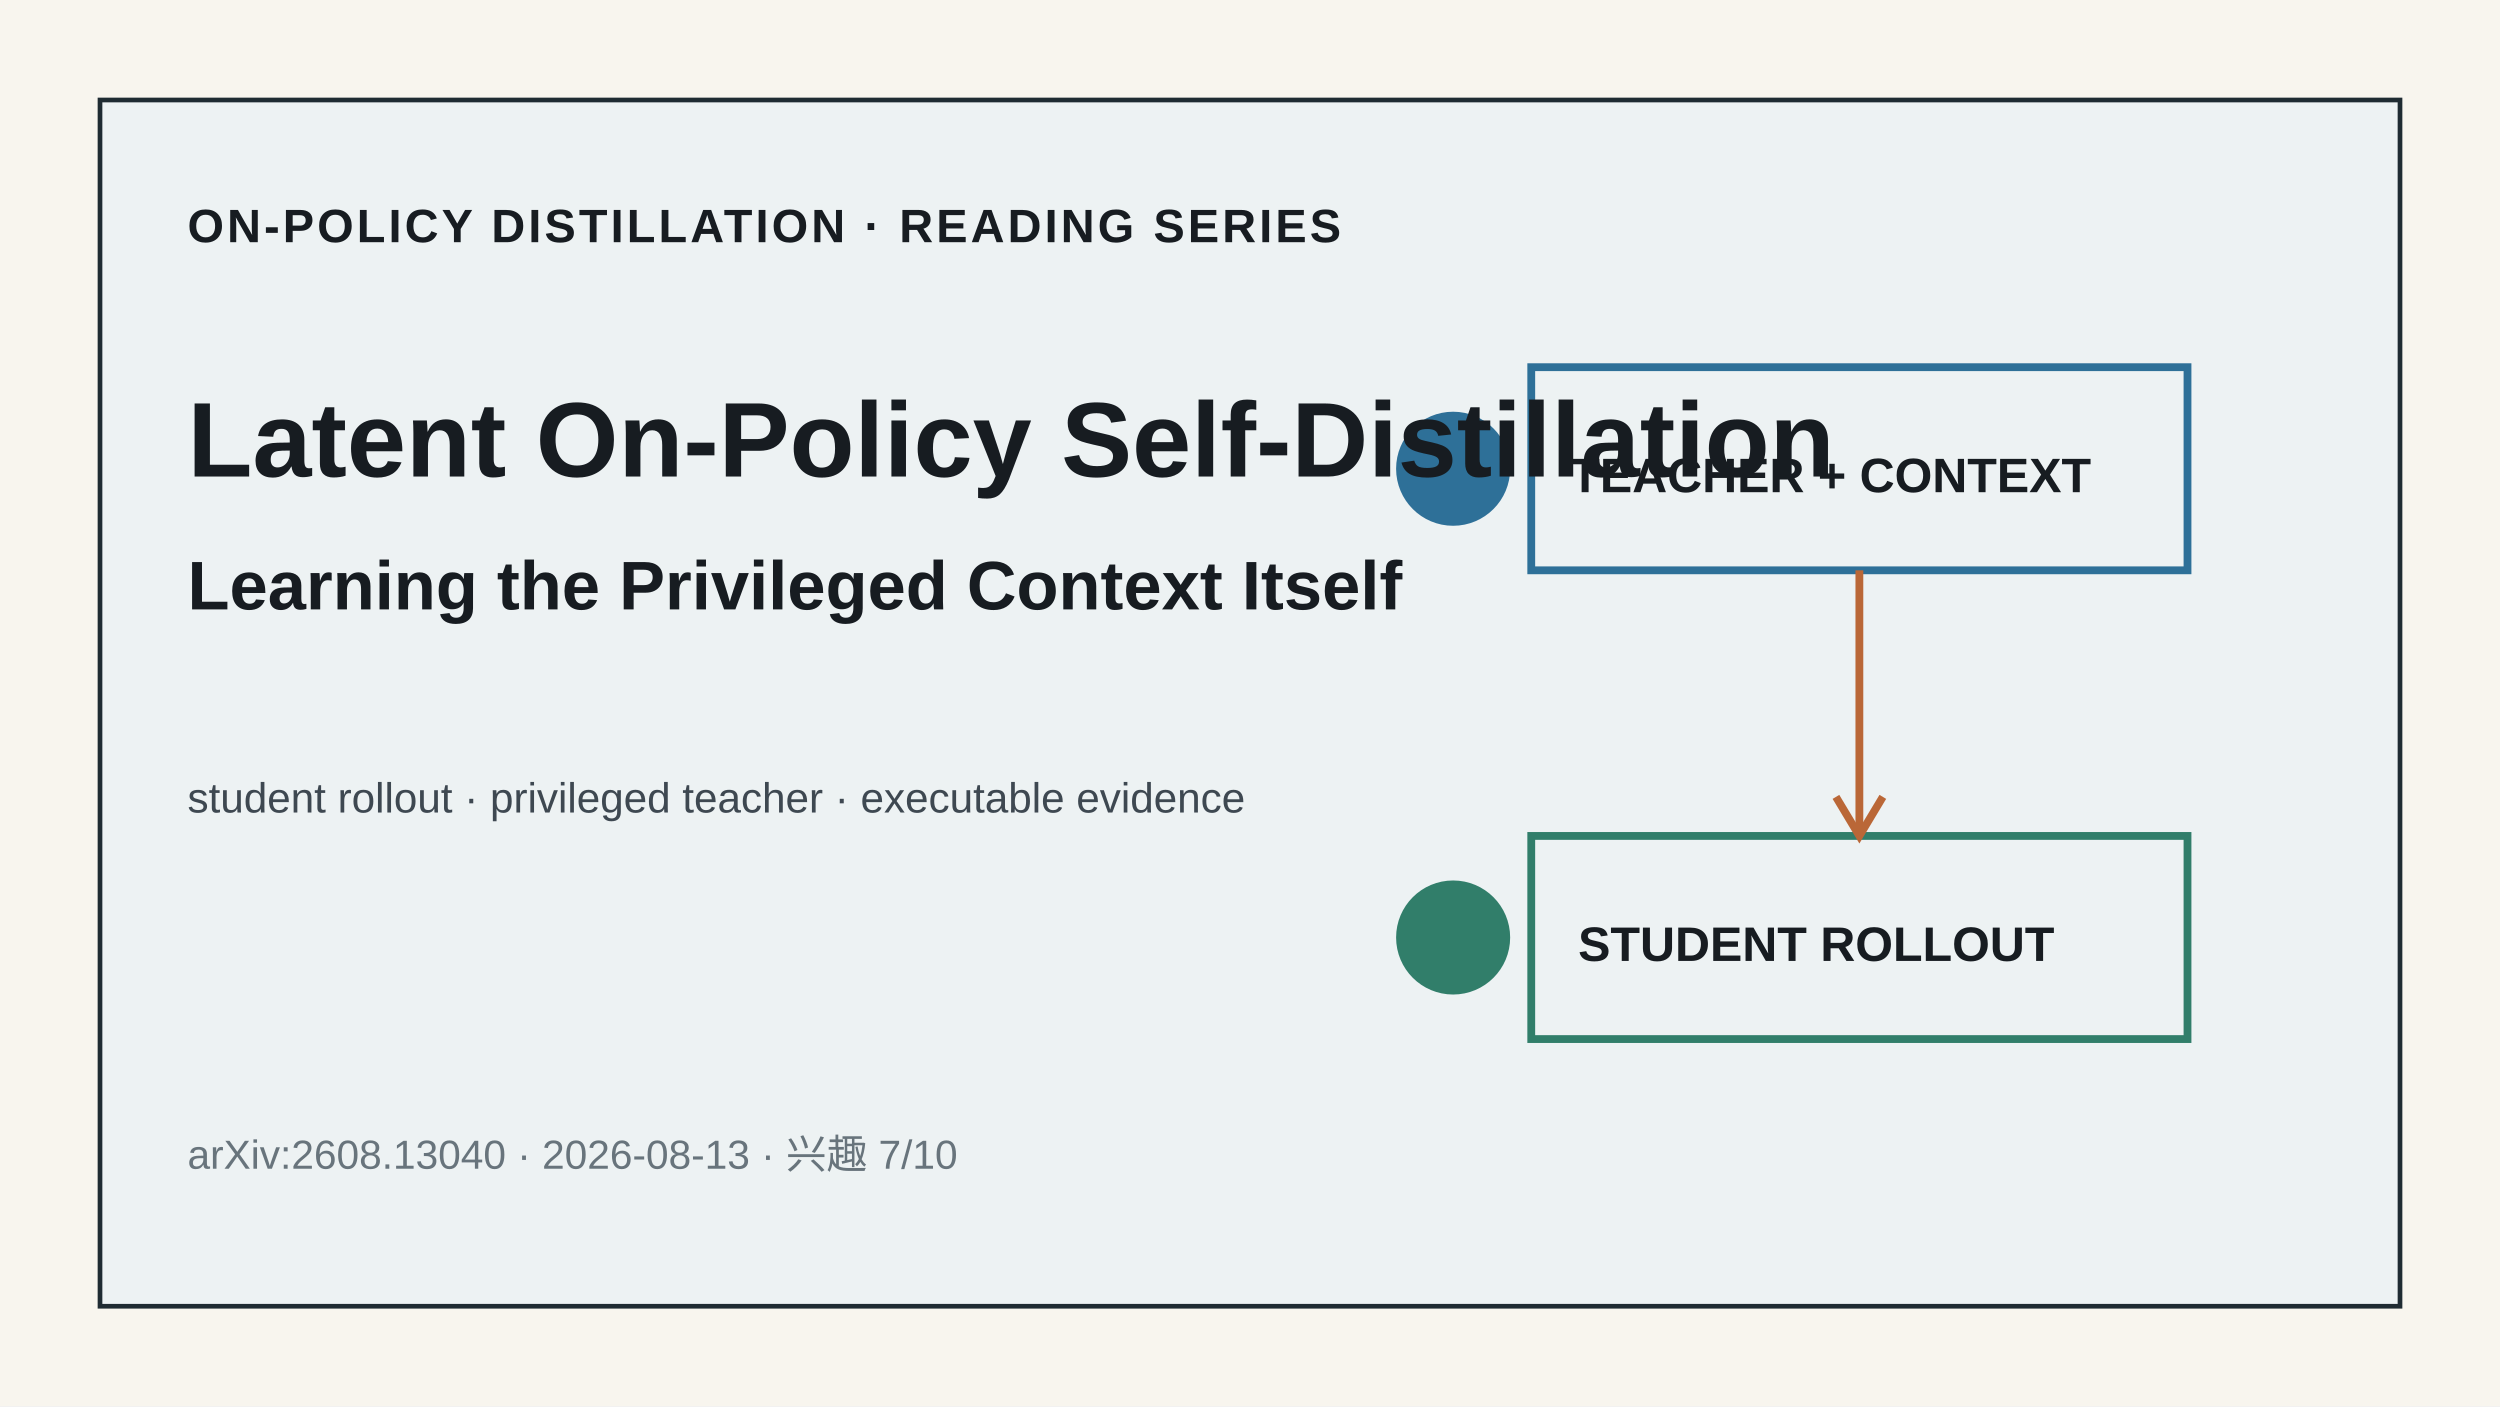
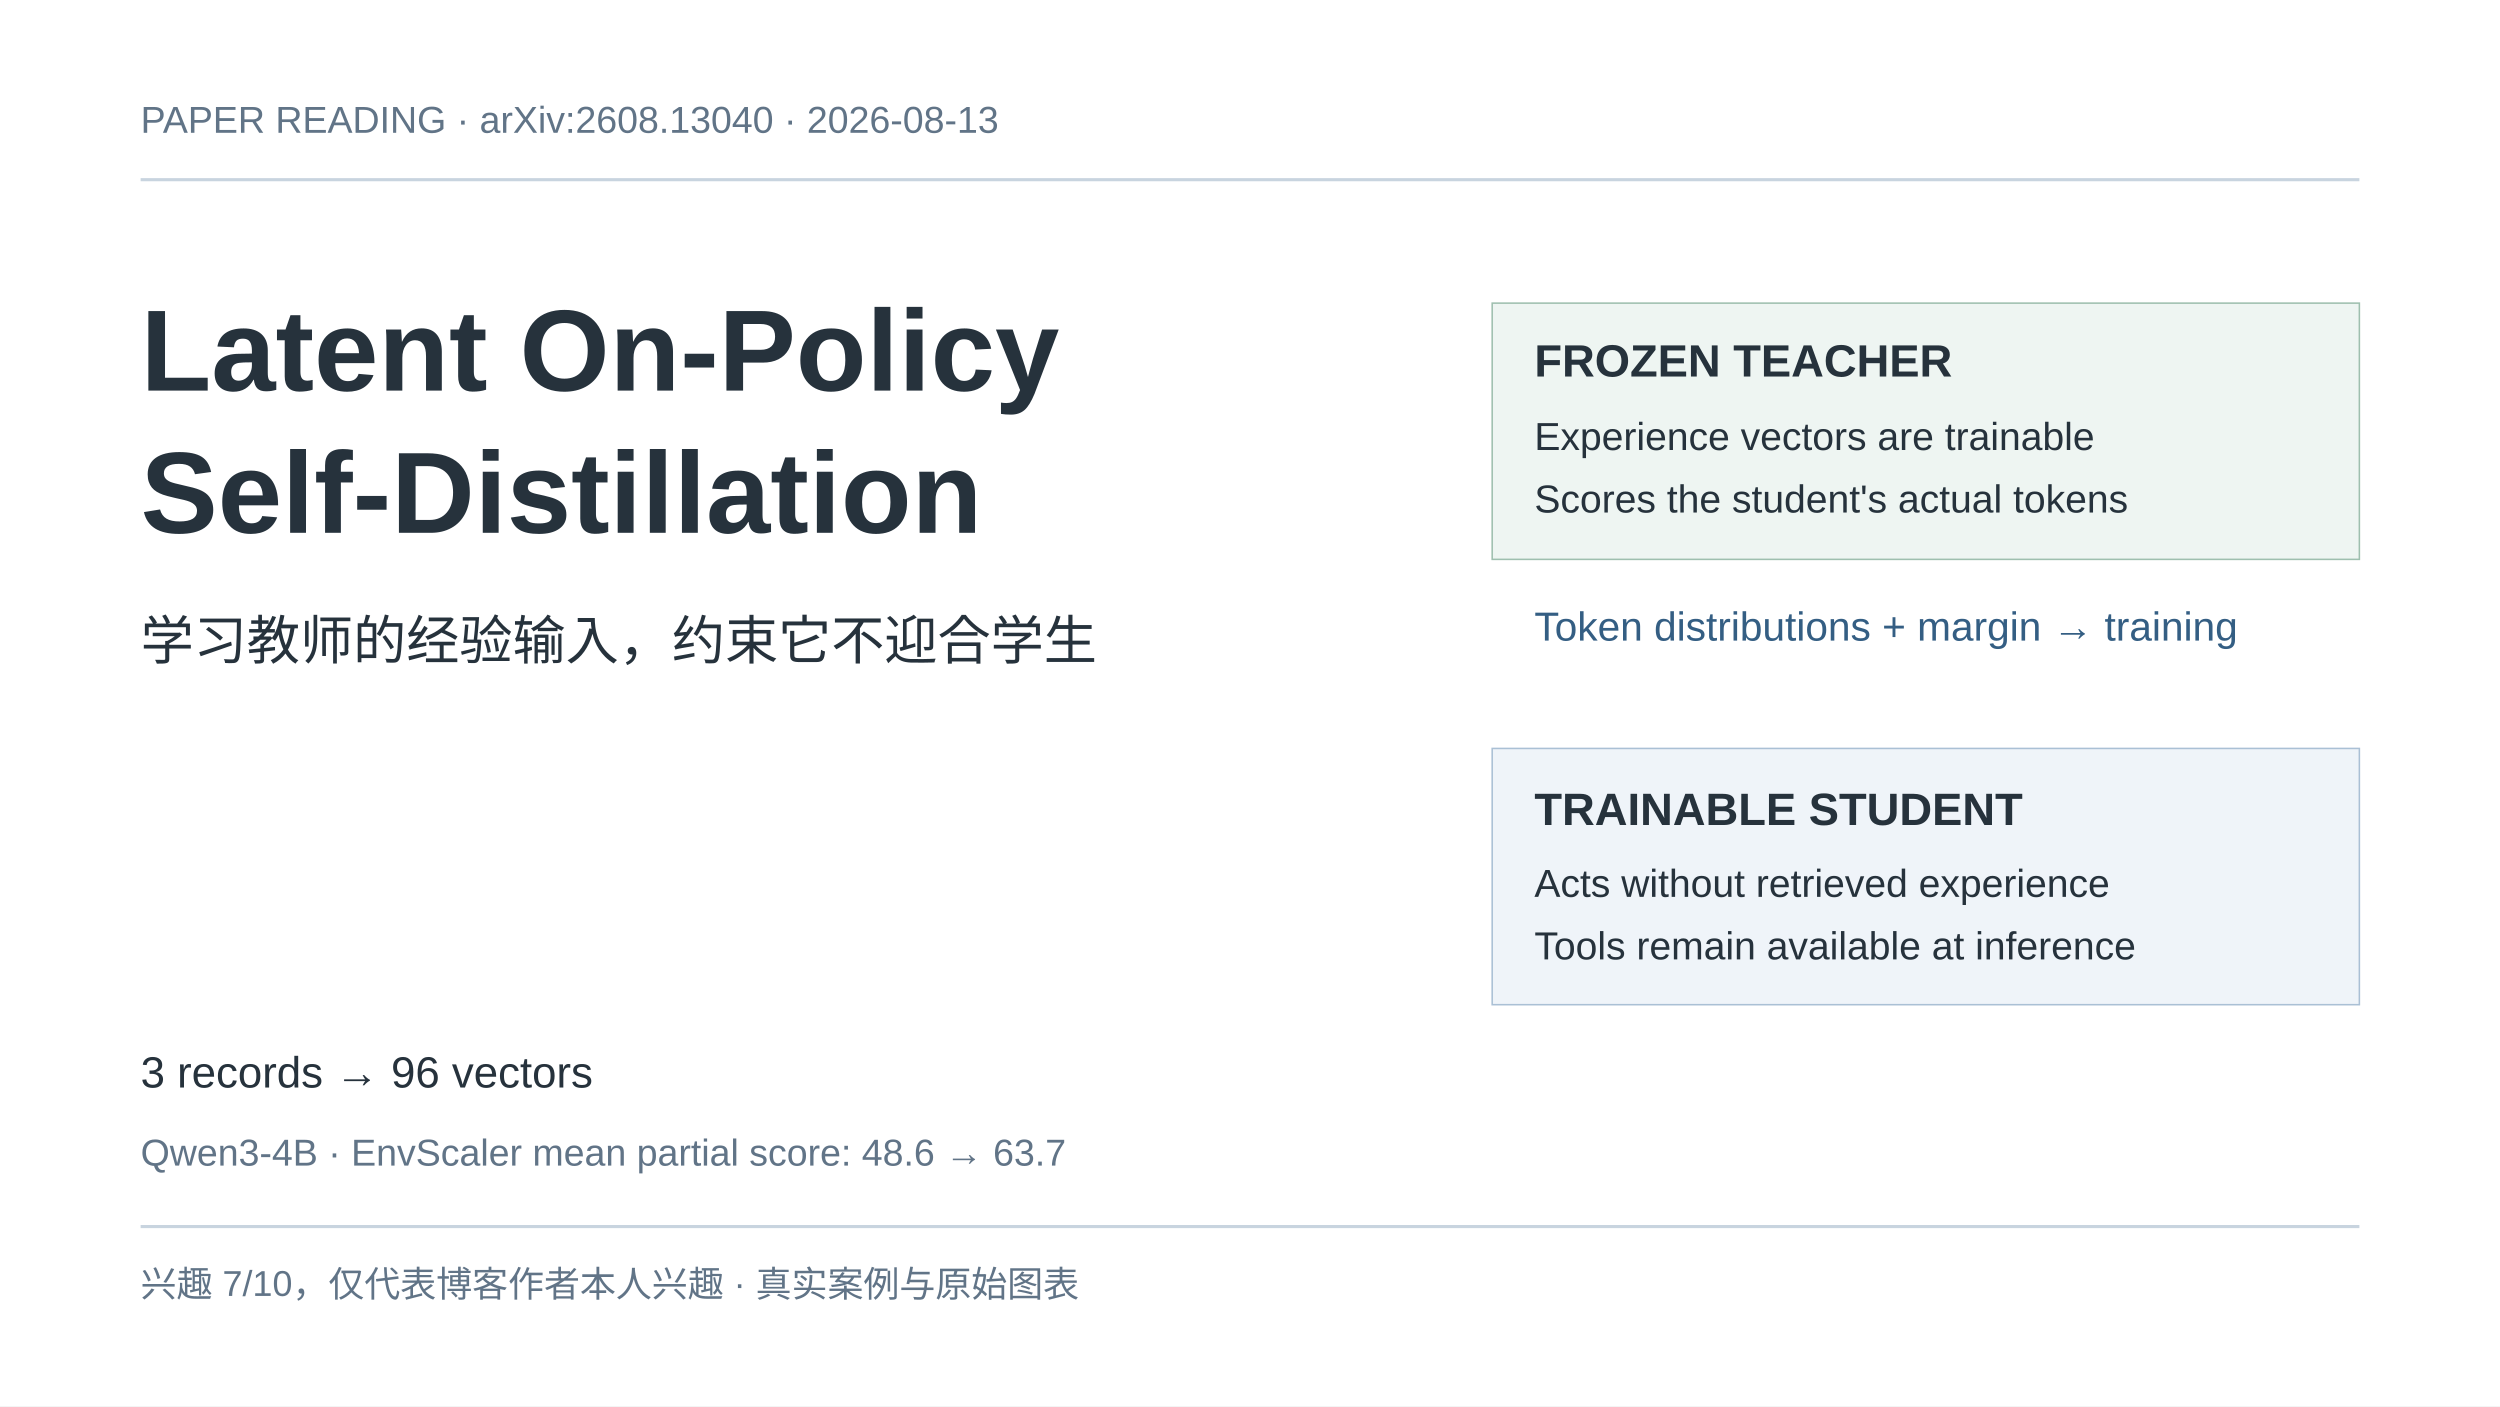
<svg xmlns="http://www.w3.org/2000/svg" width="1600" height="900" viewBox="0 0 1600 900" role="img" aria-labelledby="title desc">
-   <rect width="1600" height="900" fill="#f8f5ee" />
-   <rect x="64" y="64" width="1472" height="772" fill="#edf2f3" stroke="#1f2b32" stroke-width="3" />
-   <g fill="none" stroke-width="5">
-     <path d="M980 235h420v130H980z" stroke="#2e7098" />
-     <path d="M980 535h420v130H980z" stroke="#317e6a" />
-     <path d="M1190 365v170" stroke="#ba6737" />
-     <path d="M1175 510l15 25 15-25" stroke="#ba6737" />
-     <circle cx="930" cy="300" r="34" fill="#2e7098" stroke="#2e7098" />
-     <circle cx="930" cy="600" r="34" fill="#317e6a" stroke="#317e6a" />
-   </g>
-   <g fill="#171c21" font-family="Arial,Helvetica,sans-serif">
-     <text x="120" y="155" font-size="30" font-weight="700" letter-spacing="2">ON-POLICY DISTILLATION · READING SERIES</text>
-     <text x="120" y="305" font-size="68" font-weight="800">Latent On-Policy Self-Distillation</text>
-     <text x="120" y="390" font-size="44" font-weight="700">Learning the Privileged Context Itself</text>
-     <text x="120" y="520" font-size="27" fill="#3e4851">student rollout · privileged teacher · executable evidence</text>
-     <text x="120" y="748" font-size="26" fill="#68747c">arXiv:2608.13040 · 2026-08-13 · 兴趣 7/10</text>
-     <text x="1005" y="315" font-size="31" font-weight="700">TEACHER + CONTEXT</text>
-     <text x="1010" y="615" font-size="31" font-weight="700">STUDENT ROLLOUT</text>
+   <rect width="1600" height="900" fill="#fff" />
+   <path d="M90 115H1510M90 785H1510" stroke="#c8d4df" stroke-width="2" />
+   <g fill="#26323c" font-family="Arial,'PingFang SC',sans-serif">
+     <text x="90" y="85" font-size="24" fill="#617487">PAPER READING · arXiv:2608.13040 · 2026-08-13</text>
+     <text x="90" y="250" font-size="74" font-weight="700">Latent On-Policy</text>
+     <text x="90" y="341" font-size="74" font-weight="700">Self-Distillation</text>
+     <text x="90" y="422" font-size="34">学习教师的经验输入，约束它不迎合学生</text>
+     <text x="90" y="696" font-size="28">3 records → 96 vectors</text>
+     <text x="90" y="746" font-size="24" fill="#617487">Qwen3-4B · EnvScaler mean partial score: 48.6 → 63.7</text>
+     <rect x="955" y="194" width="555" height="164" fill="#eef5f2" stroke="#9ebfaf" />
+     <text x="982" y="241" font-size="29" font-weight="700">FROZEN TEACHER</text>
+     <text x="982" y="288" font-size="25">Experience vectors are trainable</text>
+     <text x="982" y="328" font-size="25">Scores the student's actual tokens</text>
+     <rect x="955" y="479" width="555" height="164" fill="#eff4f9" stroke="#aac0d5" />
+     <text x="982" y="528" font-size="29" font-weight="700">TRAINABLE STUDENT</text>
+     <text x="982" y="574" font-size="25">Acts without retrieved experience</text>
+     <text x="982" y="614" font-size="25">Tools remain available at inference</text>
+     <text x="982" y="410" font-size="26" fill="#345e83">Token distributions + margin → training</text>
+     <text x="90" y="830" font-size="23" fill="#617487">兴趣 7/10，仅代表博客作者本人兴趣 · 真实案例与原始图表</text>
  </g>
</svg>
